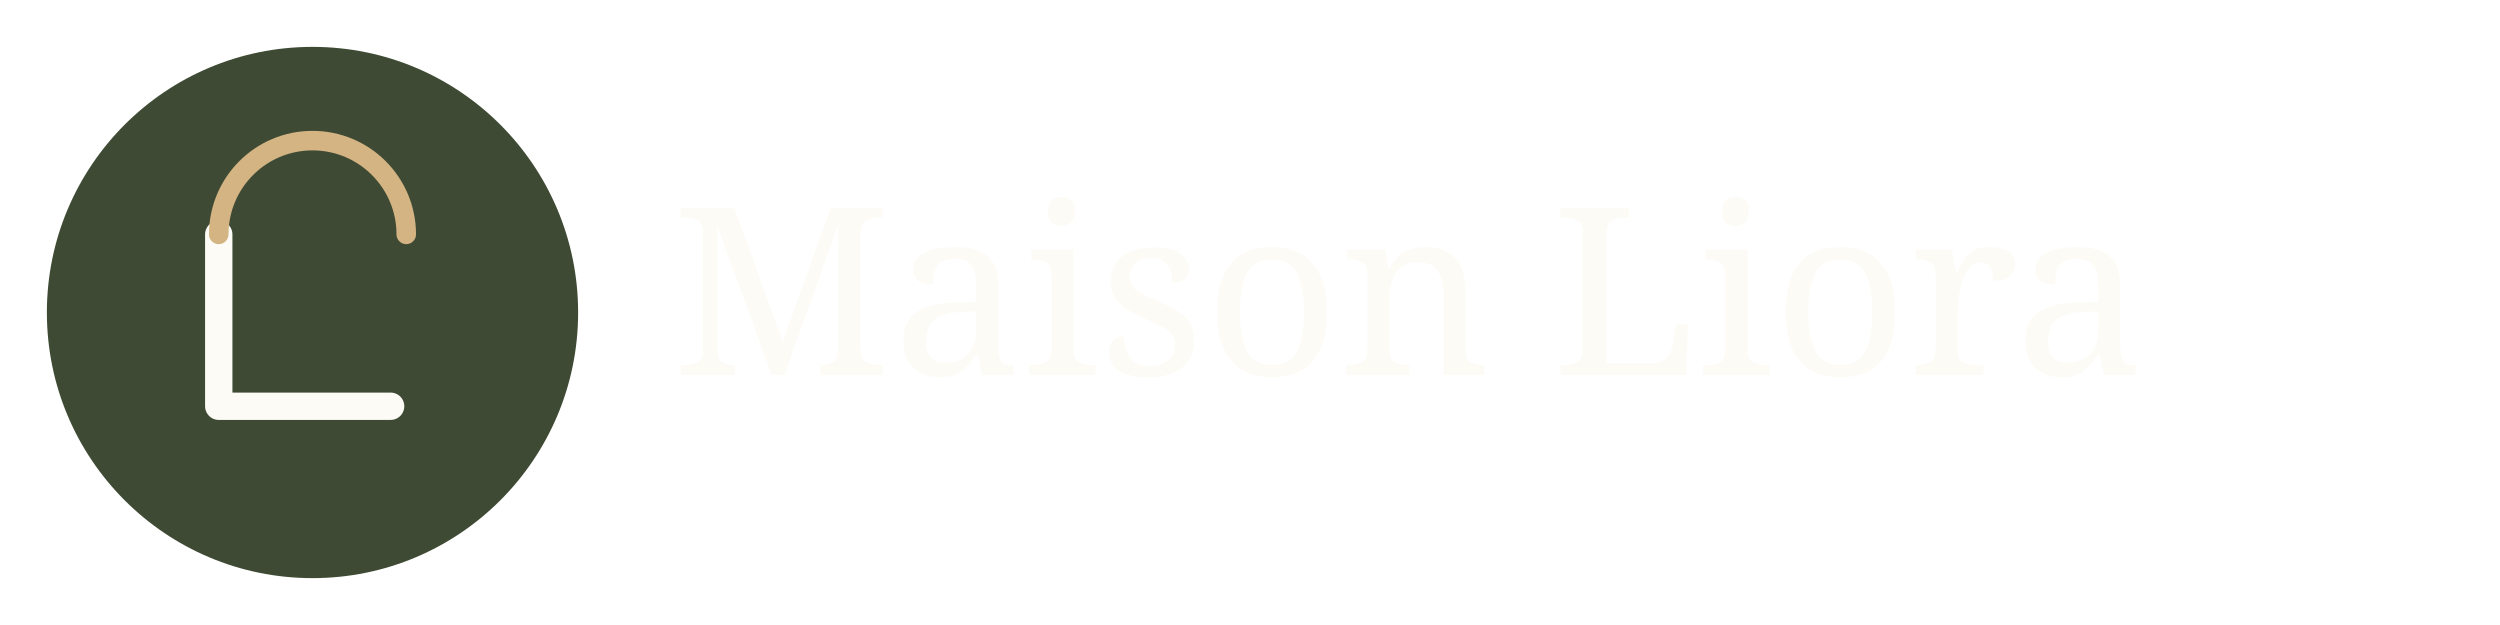
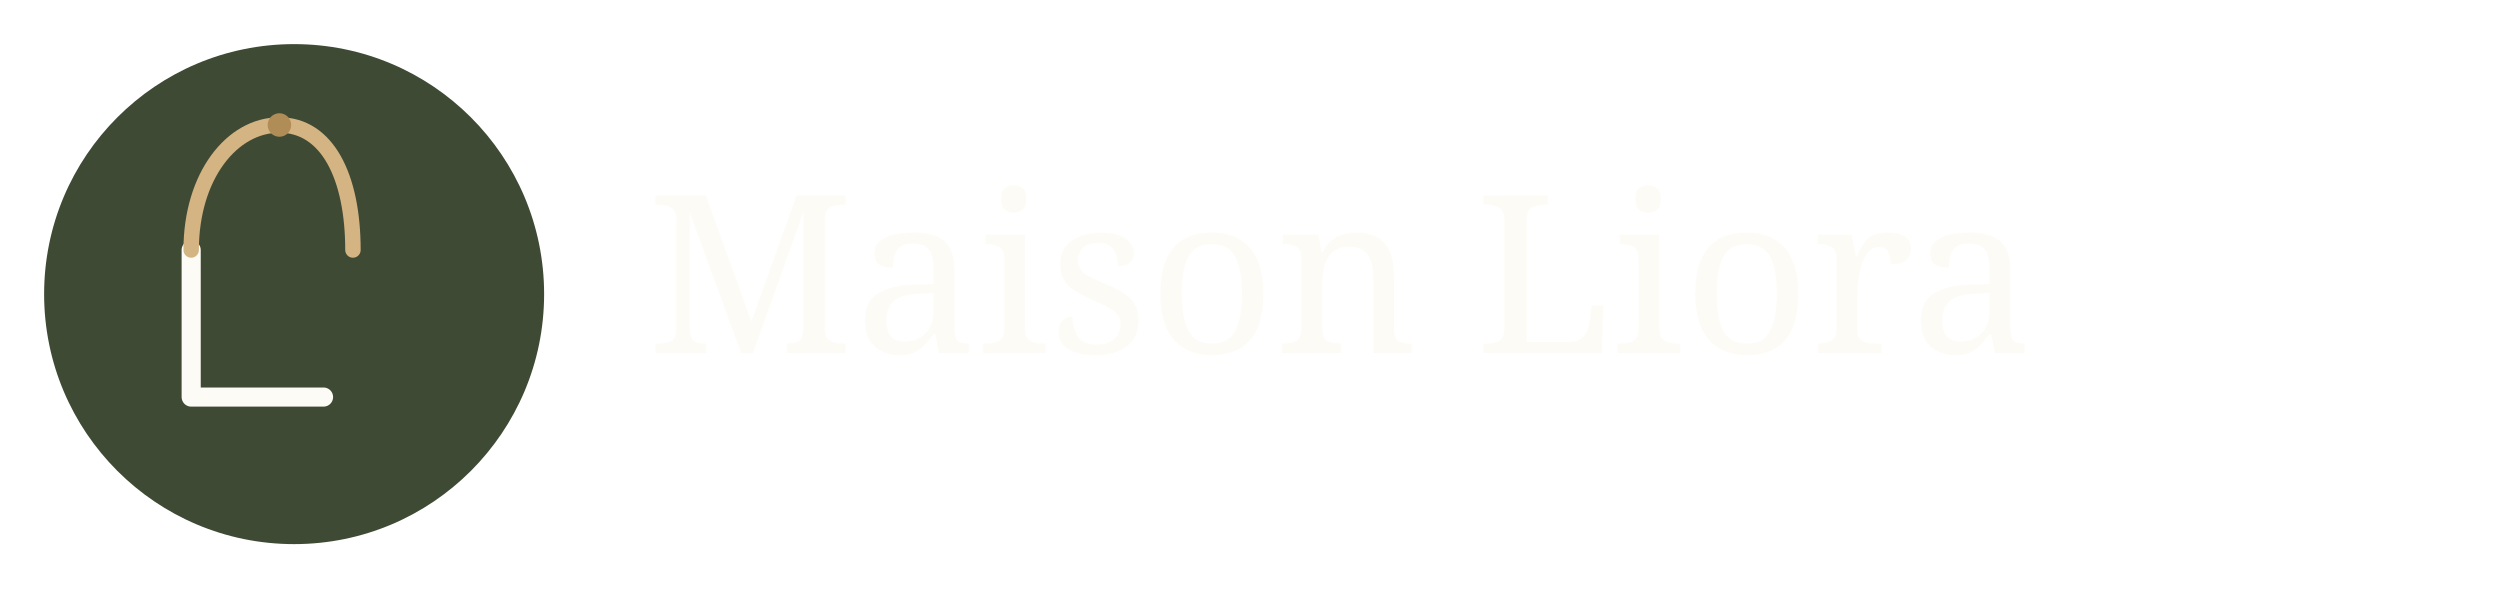
- <svg xmlns="http://www.w3.org/2000/svg" viewBox="0 0 320 80">
+ <svg xmlns="http://www.w3.org/2000/svg" viewBox="0 0 340 80">
  <circle cx="40" cy="40" r="34" fill="#3E4A34" />
-   <path d="M28 52 V30 M28 52 H50" stroke="#FDFBF6" stroke-width="3.5" stroke-linecap="round" stroke-linejoin="round" fill="none" />
-   <path d="M28 30 a12 12 0 0 1 24 0" stroke="#D4B483" stroke-width="2.5" fill="none" stroke-linecap="round" />
-   <text x="86" y="48" font-family="Georgia, serif" font-size="30" fill="#FDFBF6">Maison Liora</text>
+   <path d="M26 54 V34 M26 54 H44" stroke="#FDFBF6" stroke-width="2.6" stroke-linecap="round" stroke-linejoin="round" fill="none" />
+   <path d="M26 34 C26 24 31.5 17 38 17 C44.5 17 48 24 48 34" stroke="#D4B483" stroke-width="2.1" fill="none" stroke-linecap="round" />
+   <circle cx="38" cy="17" r="1.6" fill="#B08D57" />
+   <text x="88" y="48" font-family="Georgia, serif" font-size="30" fill="#FDFBF6">Maison Liora</text>
</svg>
